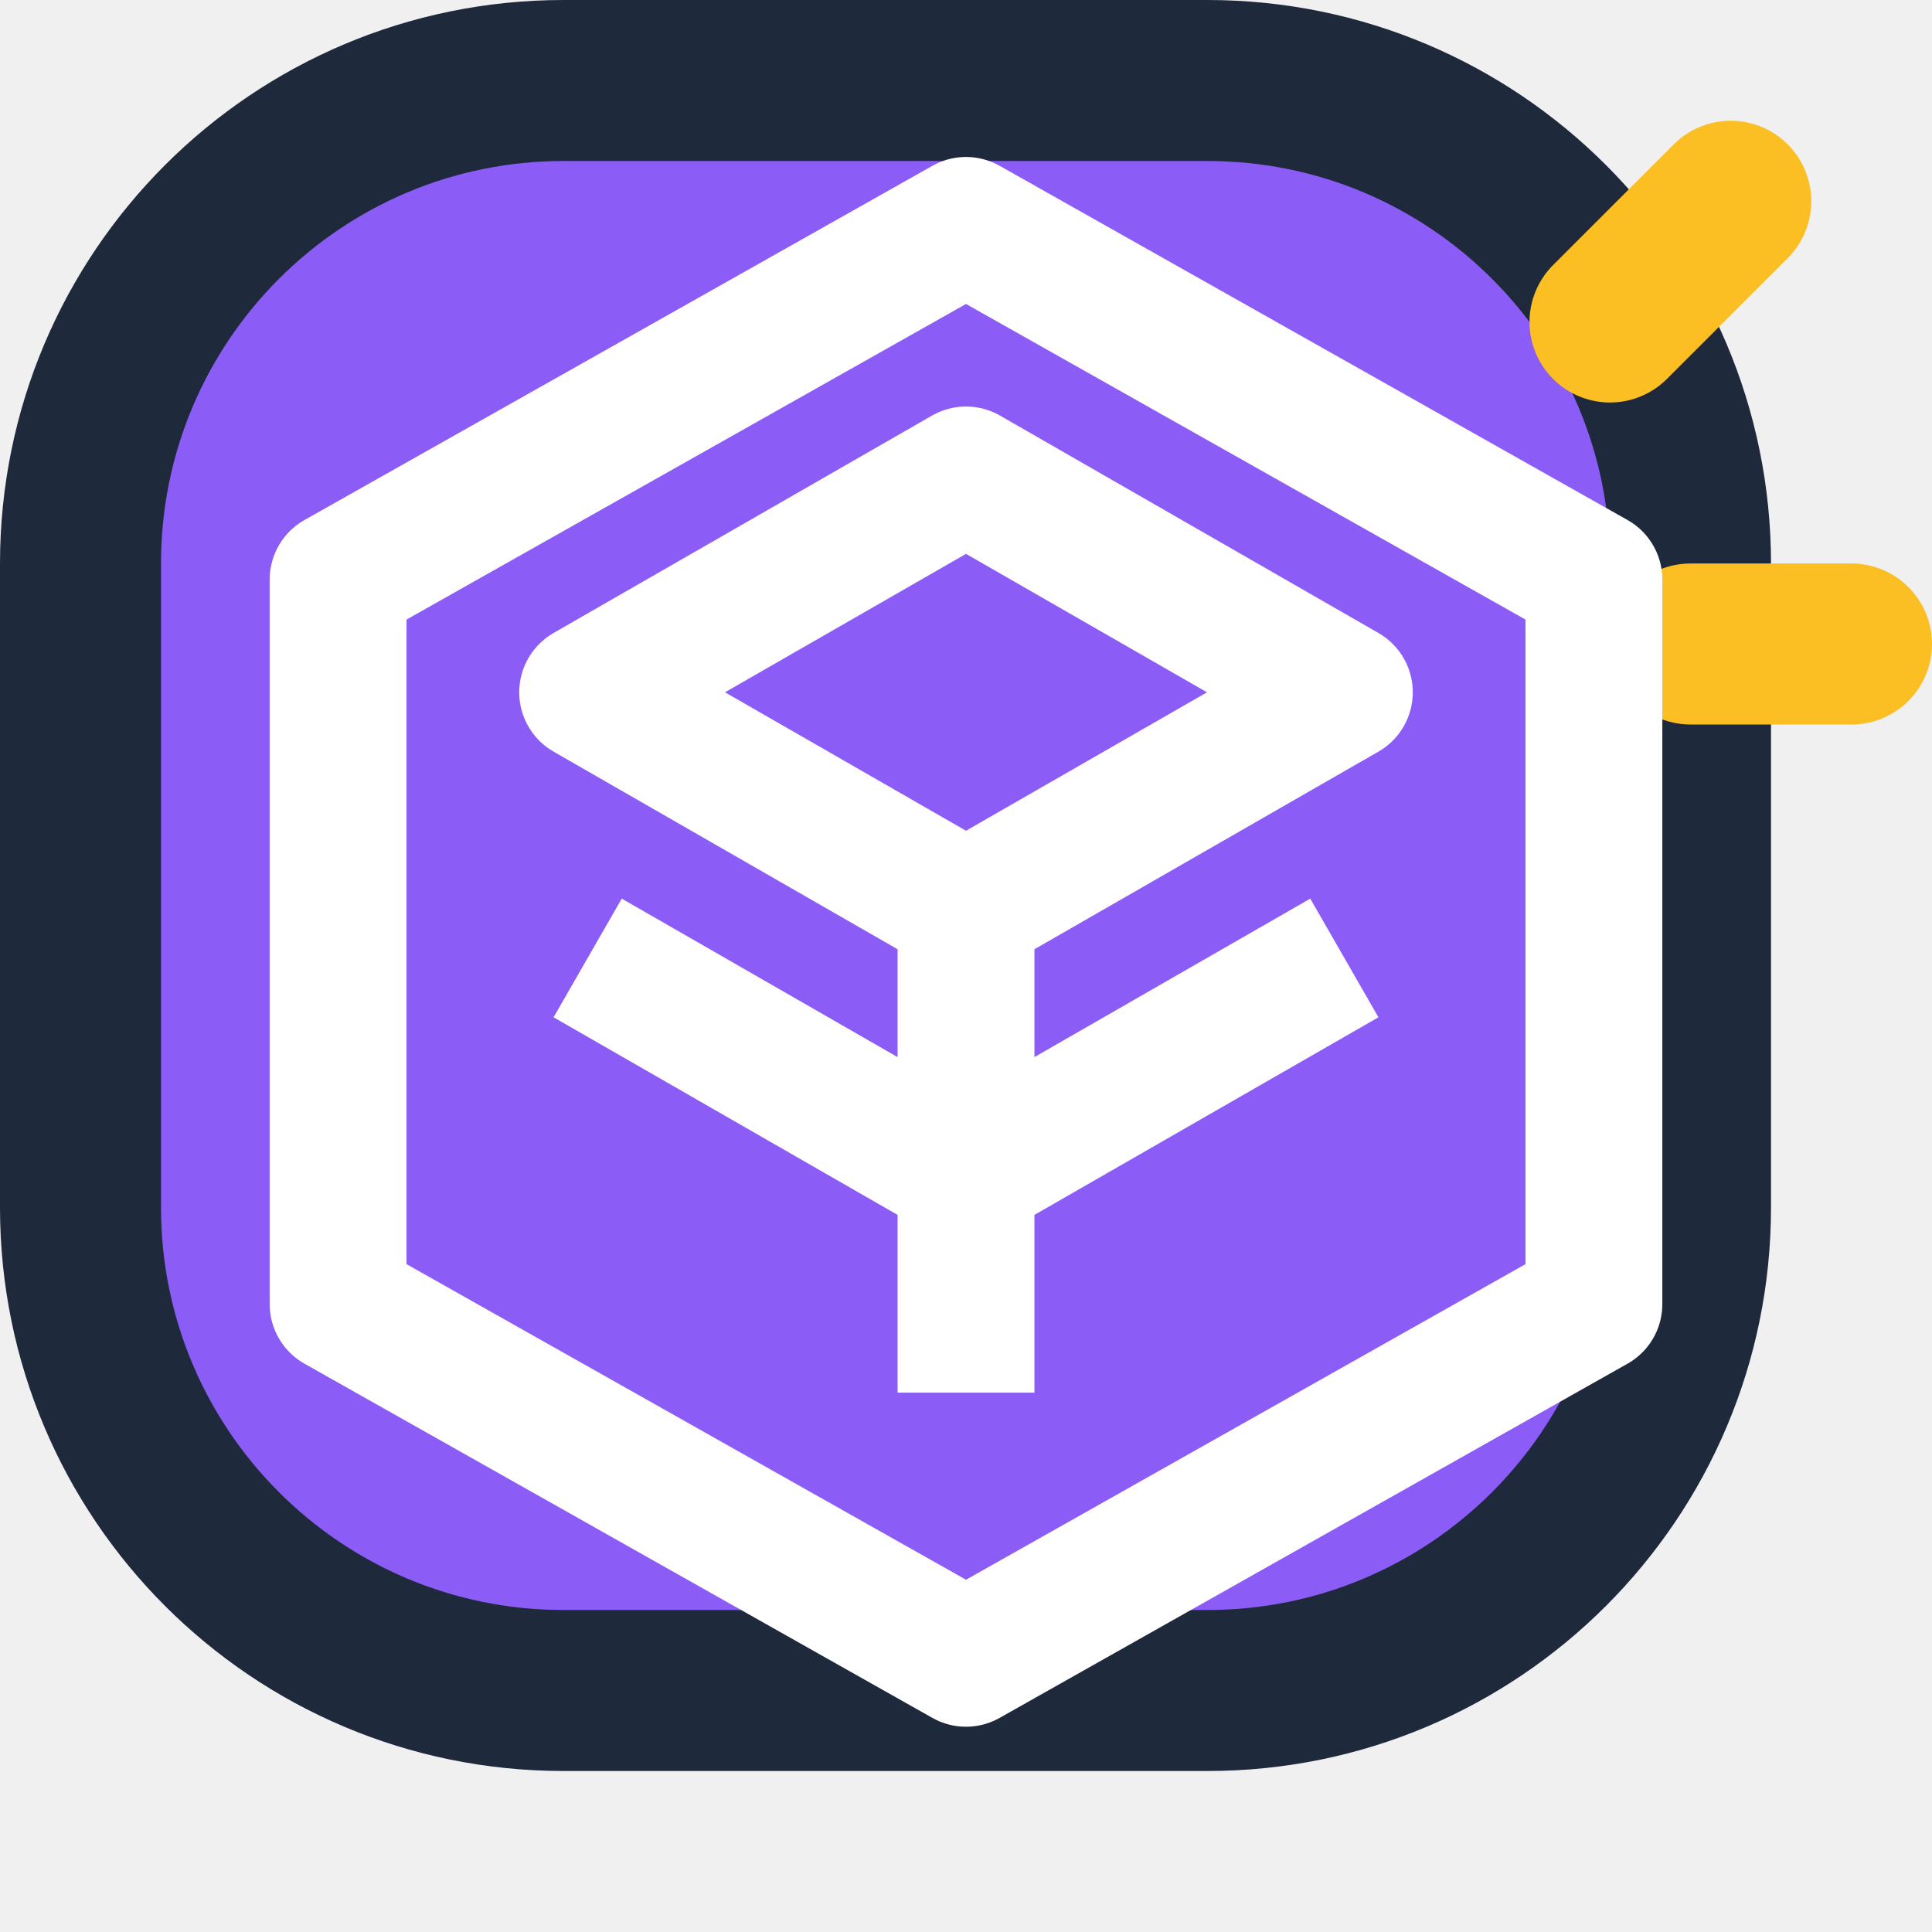
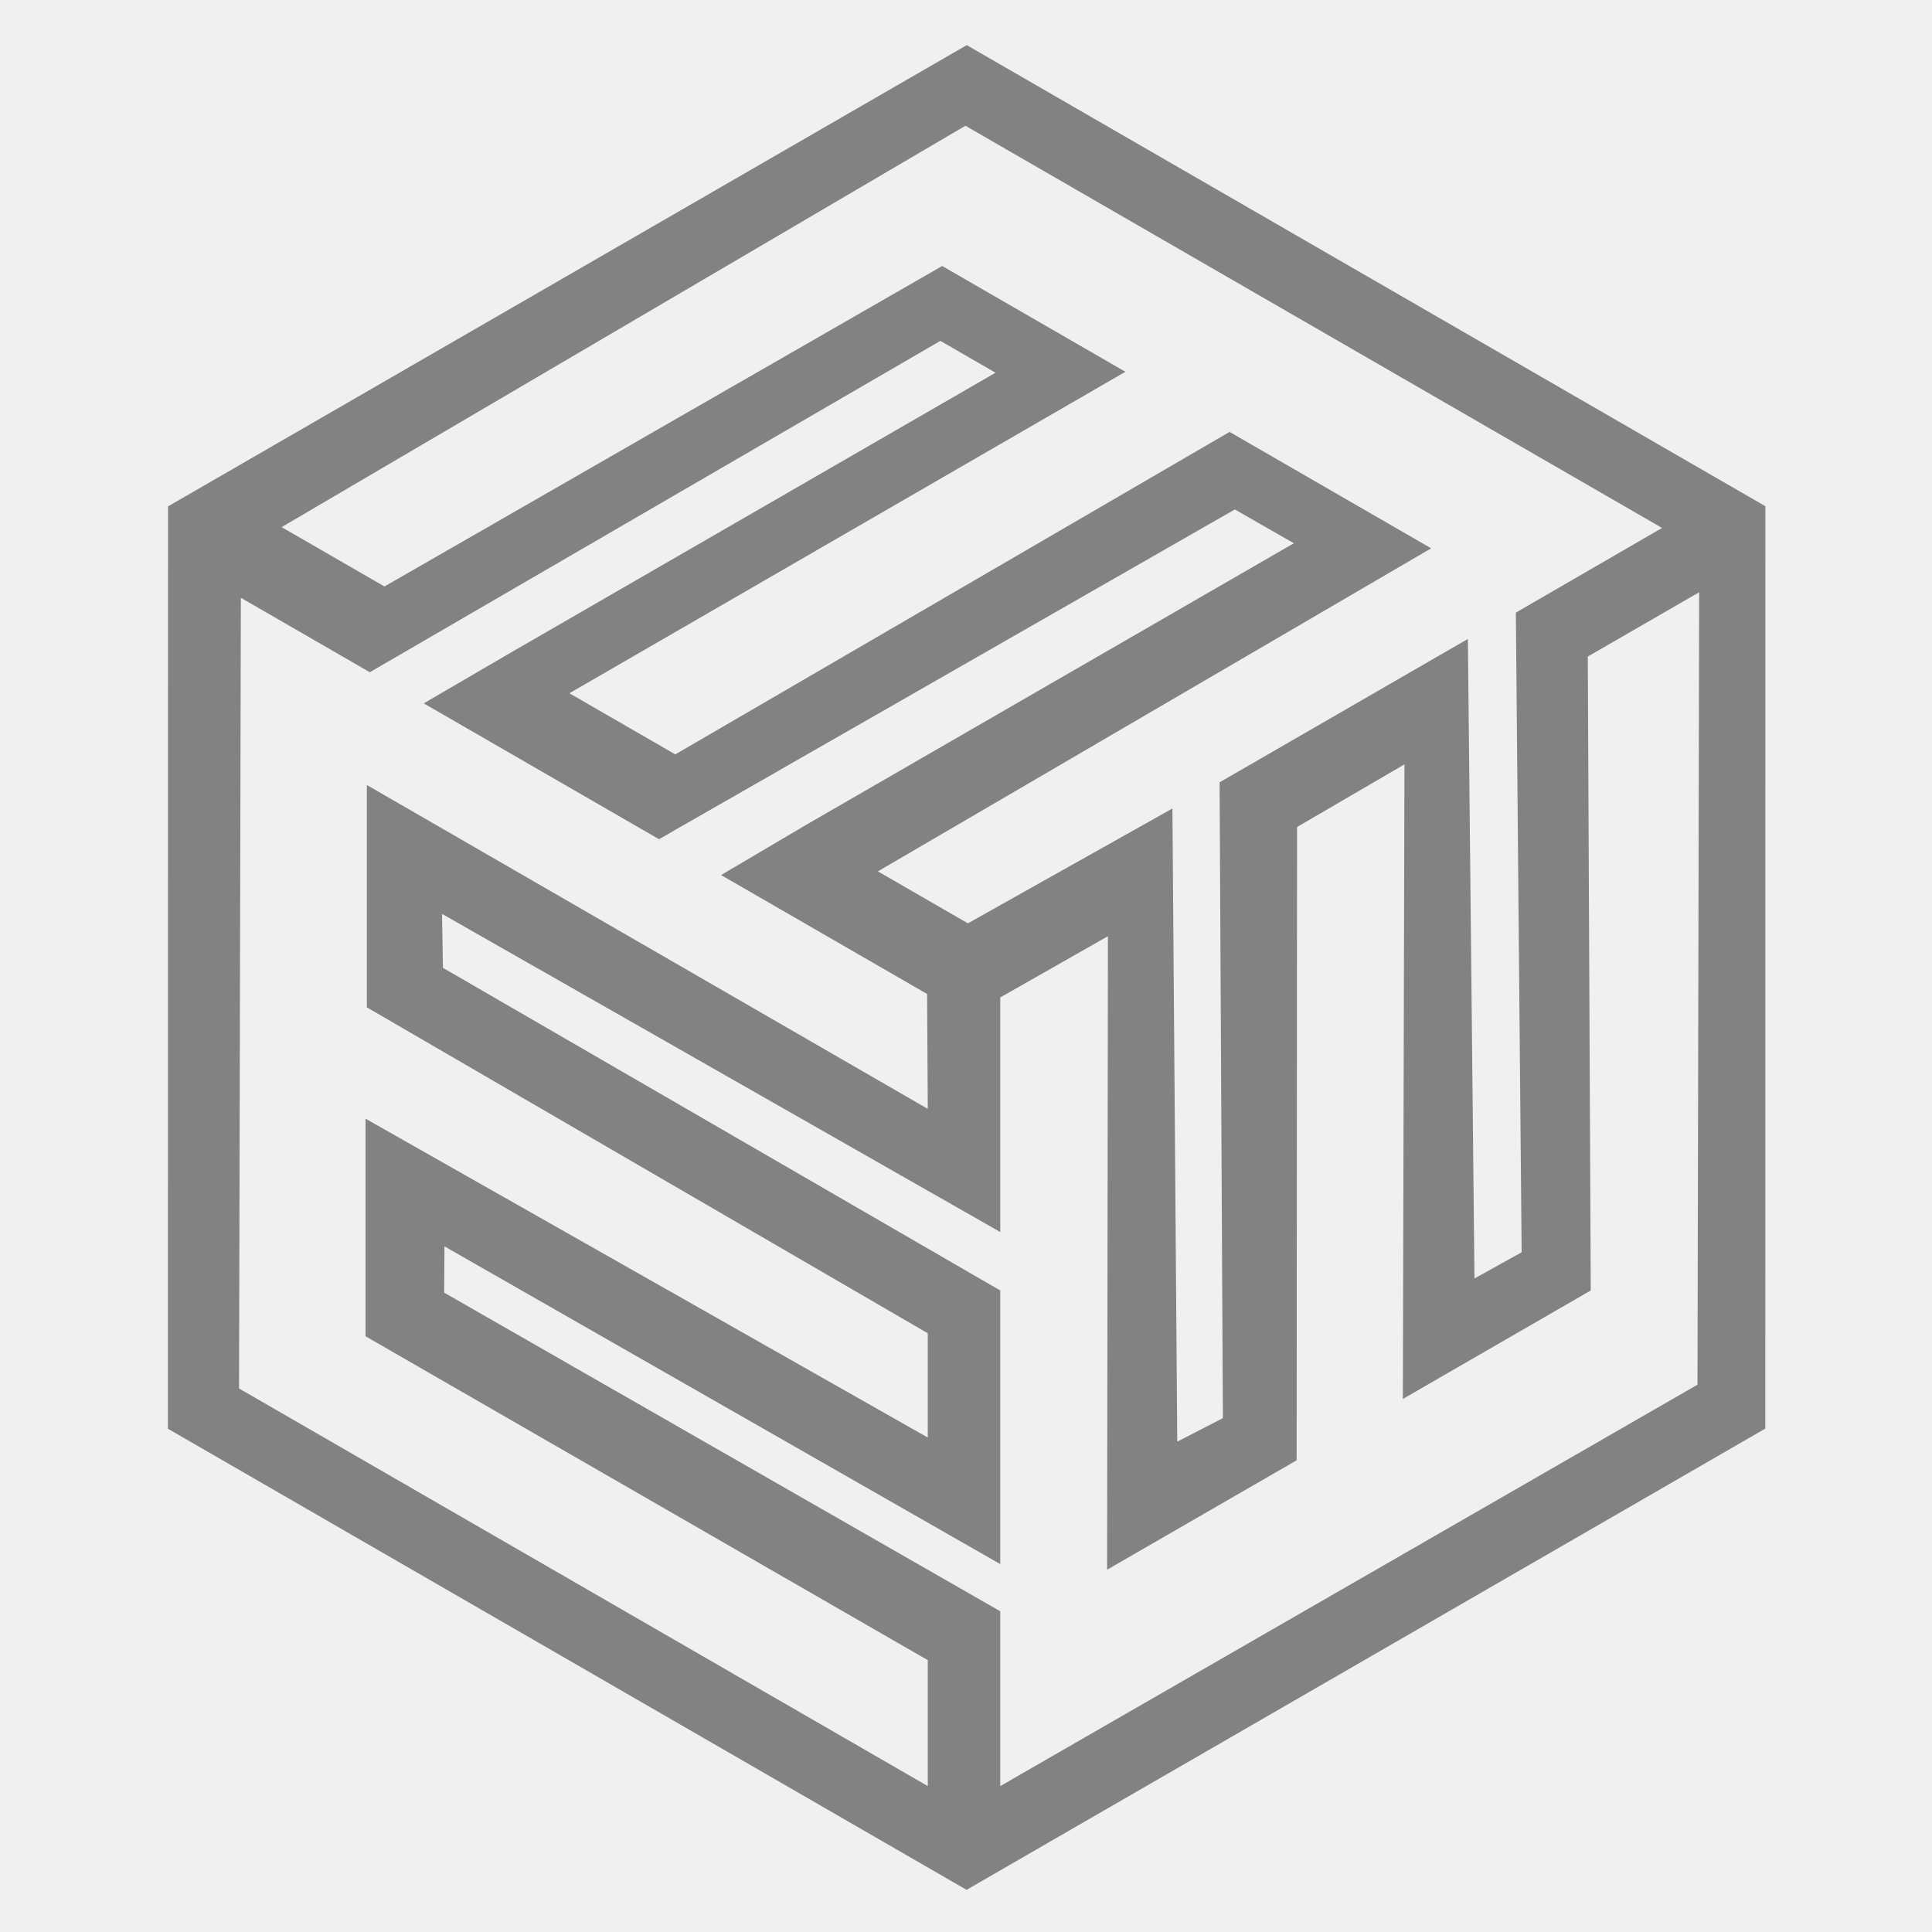
- <svg xmlns="http://www.w3.org/2000/svg" viewBox="0 0 24 24" fill="none" stroke="#ffffff" stroke-width="1.7" stroke-linejoin="round">
-   <rect x="1" y="1" width="20" height="20" rx="6" fill="#8B5CF6" stroke="#1E293B" stroke-width="2" />
-   <path d="M21 8h2M20 4l1.5-1.5" stroke="#FBBF24" stroke-width="2" stroke-linecap="round" />
-   <path d="m12 2.8 7.8 4.4v9L12 20.6l-7.8-4.4v-9L12 2.8Z" />
-   <path d="m7.3 8.6 4.7-2.7 4.7 2.7-4.7 2.7-4.7-2.7Zm0 3.3 4.7 2.7 4.7-2.7M12 11.3v6" />
+ <svg xmlns="http://www.w3.org/2000/svg" width="512" height="512" viewBox="0 0 512 512" fill="none">
+   <g clip-path="url(#clip0_6_50)">
+     <path fill-rule="evenodd" clip-rule="evenodd" d="M256.151 500.829L467.826 378.591L467.85 134.156L256.199 11.959L44.524 134.197L44.5 378.632L256.151 500.829ZM255.85 33.329L440.459 139.913L401.716 162.349L403.25 331.87L390.749 338.809L389.004 169.33L323.205 207.319L324.077 375.821L311.985 382.053L310.704 214.258L256.505 244.693L232.653 230.922L379.275 145.309L325.849 114.463L178.96 199.922L150.897 183.72L298.242 98.525L249.692 70.494L101.884 155.422L74.639 139.693L255.85 33.329ZM265.077 473.329L265.077 427L117.707 342.561L117.787 330.301L265.077 414.5L265.077 341.991L117.381 256.485L117.14 242.189L265.077 326.5L265.077 264.329L293.613 248.108L293.395 415.991L343.625 386.991L343.733 219.17L372.194 202.569L371.77 370.741L421.567 341.991L420.783 173.992L450.297 156.953L449.85 366.959L265.077 473.329ZM98 178.148L63.828 158.419L63.35 367.959L245.87 473.329L245.87 439.959L96.872 354.128L96.872 296.459L245.87 380.959L245.87 353.329L97.219 266.959L97.219 208.036L245.87 293.86L245.693 263.419L191.098 231.898L213.527 218.653L342.884 143.969L327.243 135.011L174.643 222.398L112.29 186.398L136.521 172.276L263.827 98.776L249.206 90.335L98 178.148Z" fill="#828282" />
+   </g>
+   <defs>
+     <clipPath id="clip0_6_50">
+       <rect width="512" height="512" fill="white" />
+     </clipPath>
+   </defs>
</svg>
